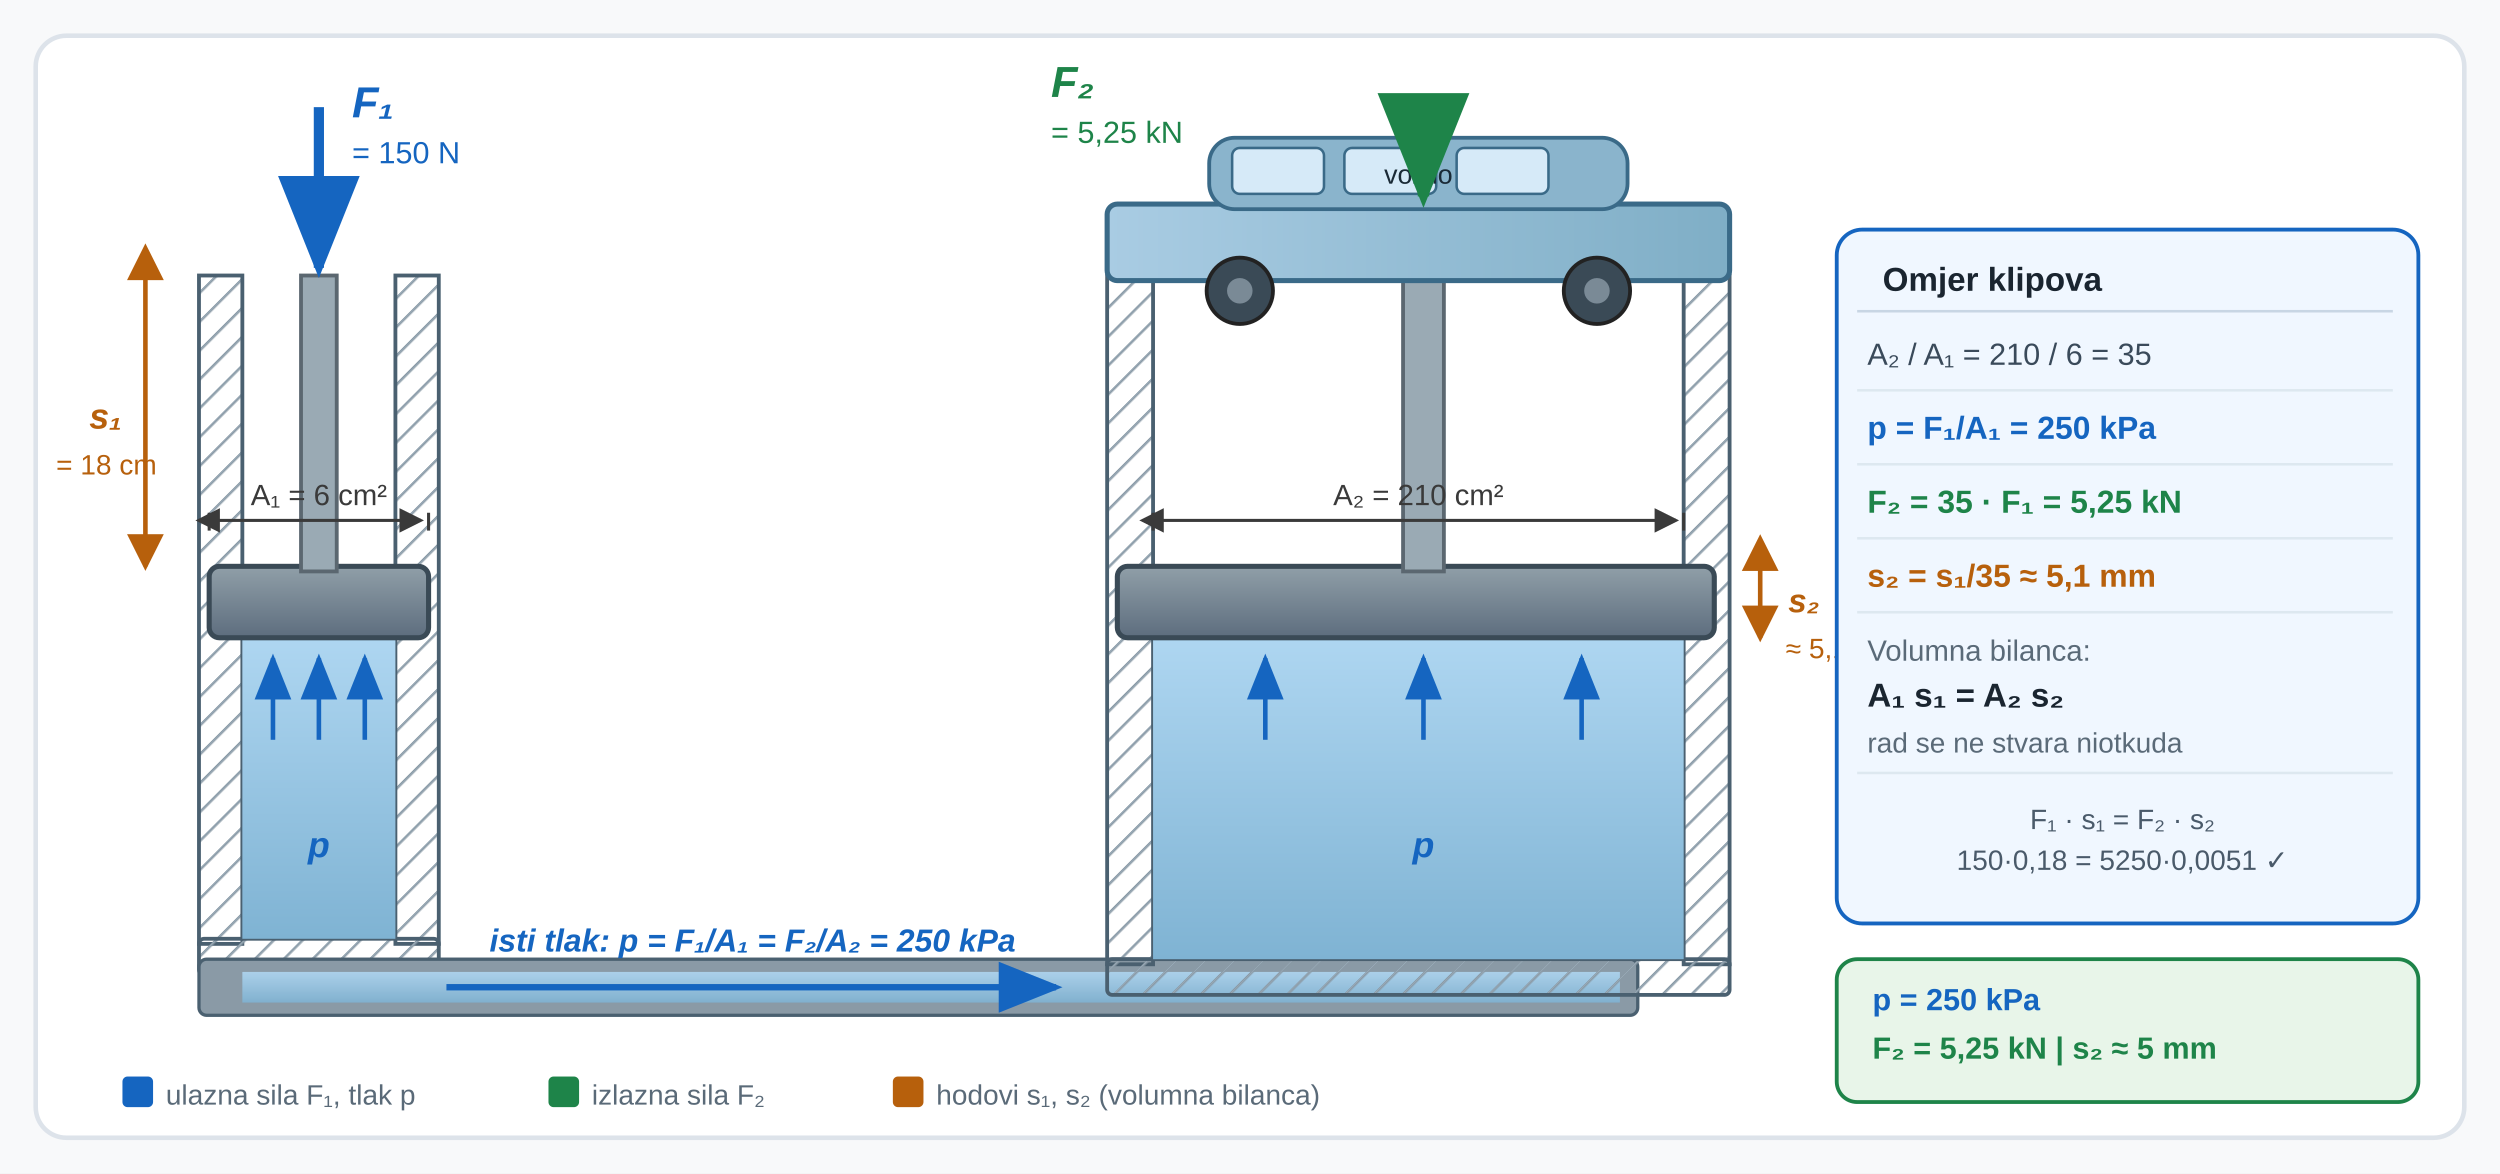
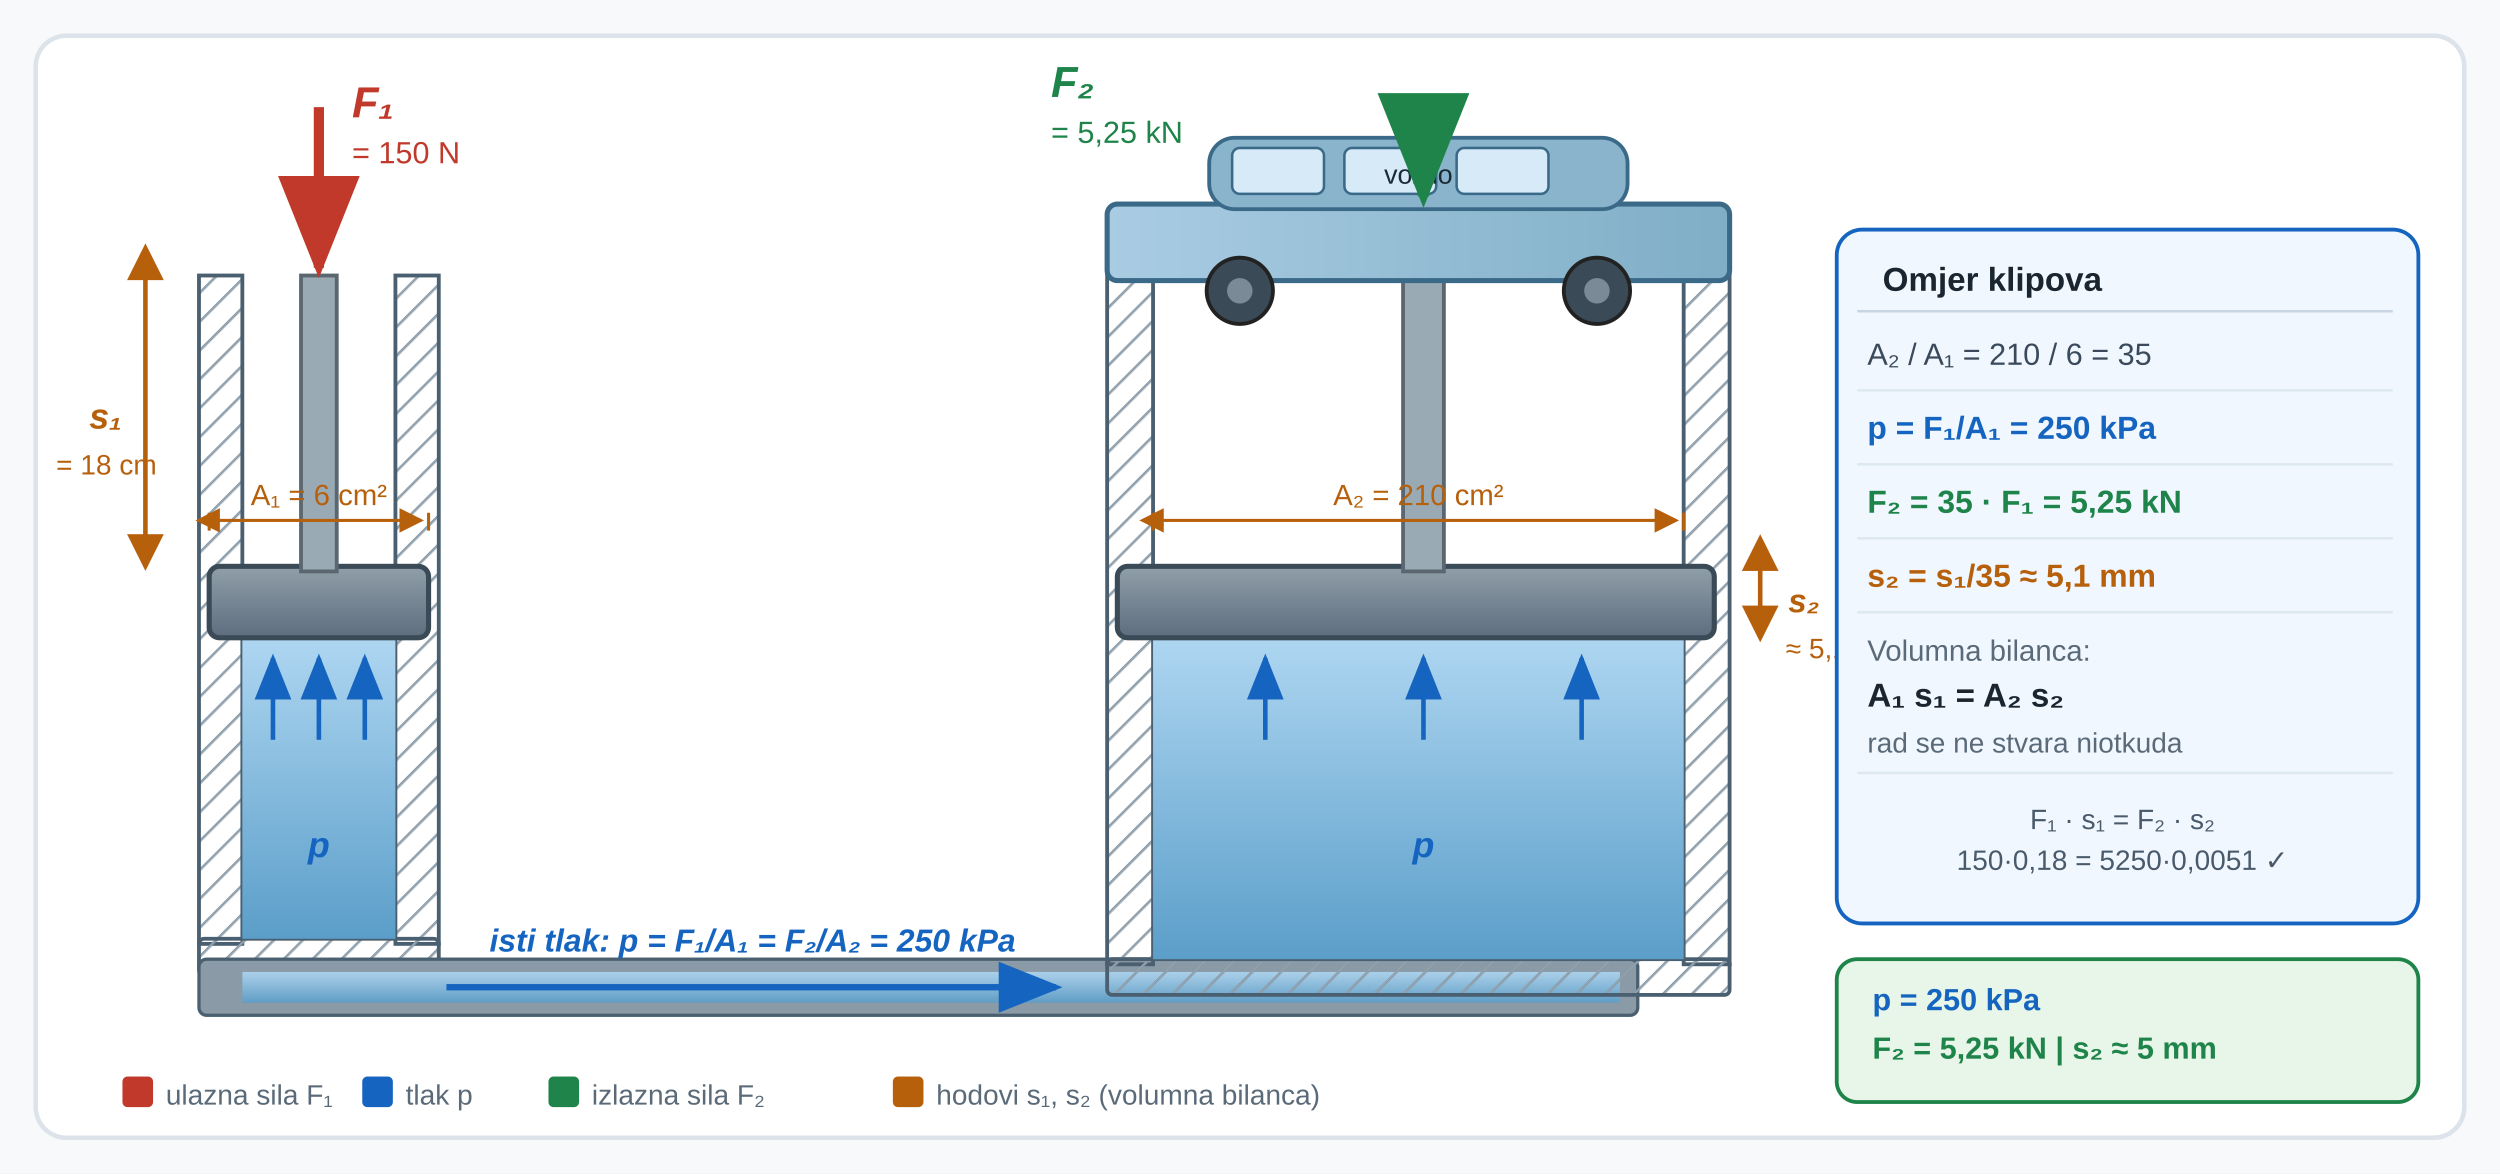
<svg xmlns="http://www.w3.org/2000/svg" viewBox="0 0 980 460" role="img" aria-labelledby="u01v2hd_v2t u01v2hd_v2d" preserveAspectRatio="xMidYMid meet" style="display:block;width:100%;max-width:980px;height:auto;">
  <defs>
    <marker id="u01v2hd_v2aR" markerWidth="10" markerHeight="8" refX="9" refY="4" orient="auto">
      <path d="M0,0 L0,8 L10,4 z" fill="#c0392b" />
    </marker>
    <marker id="u01v2hd_v2aG" markerWidth="10" markerHeight="8" refX="9" refY="4" orient="auto">
      <path d="M0,0 L0,8 L10,4 z" fill="#1e8449" />
    </marker>
    <marker id="u01v2hd_v2aBl" markerWidth="10" markerHeight="8" refX="9" refY="4" orient="auto">
      <path d="M0,0 L0,8 L10,4 z" fill="#1565c0" />
    </marker>
    <marker id="u01v2hd_v2aO" markerWidth="8" markerHeight="8" refX="7" refY="4" orient="auto">
      <path d="M0,0 L0,8 L8,4 z" fill="#b7600c" />
    </marker>
    <marker id="u01v2hd_v2aOR" markerWidth="8" markerHeight="8" refX="1" refY="4" orient="auto-start-reverse">
      <path d="M0,0 L0,8 L8,4 z" fill="#b7600c" />
    </marker>
    <marker id="u01v2hd_v2aDim" markerWidth="8" markerHeight="8" refX="7" refY="4" orient="auto">
-       <path d="M0,0 L0,8 L8,4 z" fill="#3a3a3a" />
+       <path d="M0,0 L0,8 L8,4 z" fill="#b7600c" />
    </marker>
    <marker id="u01v2hd_v2aDimR" markerWidth="8" markerHeight="8" refX="1" refY="4" orient="auto-start-reverse">
-       <path d="M0,0 L0,8 L8,4 z" fill="#3a3a3a" />
+       <path d="M0,0 L0,8 L8,4 z" fill="#b7600c" />
    </marker>
    <linearGradient id="u01v2hd_v2fl" x1="0" y1="0" x2="0" y2="1">
      <stop offset="0%" stop-color="#aed6f1" />
-       <stop offset="100%" stop-color="#7fb3d3" />
+       <stop offset="100%" stop-color="#5b9ec9" />
    </linearGradient>
    <linearGradient id="u01v2hd_v2ps" x1="0" y1="0" x2="0" y2="1">
      <stop offset="0%" stop-color="#909fa8" />
      <stop offset="100%" stop-color="#5d6d7e" />
    </linearGradient>
    <linearGradient id="u01v2hd_v2car" x1="0" y1="0" x2="1" y2="0">
      <stop offset="0%" stop-color="#a9cce3" />
      <stop offset="100%" stop-color="#7faec6" />
    </linearGradient>
    <pattern id="u01v2hd_v2hatch" width="8" height="8" patternUnits="userSpaceOnUse" patternTransform="rotate(45)">
      <line x1="0" y1="0" x2="0" y2="8" stroke="#8a9aa6" stroke-width="2" />
    </pattern>
  </defs>
  <rect width="980" height="460" fill="#f8f9fa" />
  <rect x="14" y="14" width="952" height="432" rx="12" fill="#ffffff" stroke="#dde3ea" stroke-width="1.8" />
  <rect x="78" y="108" width="17" height="262" fill="url(#u01v2hd_v2hatch)" stroke="#4a6070" stroke-width="1.5" />
  <rect x="155" y="108" width="17" height="262" fill="url(#u01v2hd_v2hatch)" stroke="#4a6070" stroke-width="1.5" />
  <rect x="78" y="368" width="94" height="14" rx="2" fill="url(#u01v2hd_v2hatch)" stroke="#4a6070" stroke-width="1.5" />
  <rect x="95" y="250" width="60" height="118" fill="url(#u01v2hd_v2fl)" />
  <rect x="82" y="222" width="86" height="28" rx="4" fill="url(#u01v2hd_v2ps)" stroke="#3a4a56" stroke-width="2" />
  <rect x="118" y="108" width="14" height="116" fill="#9aaab4" stroke="#5b6770" stroke-width="1.5" />
-   <line x1="125" y1="42" x2="125" y2="105" stroke="#1565c0" stroke-width="4" marker-end="url(#u01v2hd_v2aBl)" />
-   <text x="138" y="46" font-family="'Segoe UI',Arial,sans-serif" font-size="17" font-weight="700" font-style="italic" fill="#1565c0">F₁</text>
-   <text x="138" y="64" font-family="'Segoe UI',Arial,sans-serif" font-size="12" fill="#1565c0">= 150 N</text>
+   <line x1="125" y1="42" x2="125" y2="105" stroke="#c0392b" stroke-width="4" marker-end="url(#u01v2hd_v2aR)" />
+   <text x="138" y="46" font-family="'Segoe UI',Arial,sans-serif" font-size="17" font-weight="700" font-style="italic" fill="#c0392b">F₁</text>
+   <text x="138" y="64" font-family="'Segoe UI',Arial,sans-serif" font-size="12" fill="#c0392b">= 150 N</text>
  <line x1="107" y1="290" x2="107" y2="258" stroke="#1565c0" stroke-width="1.8" marker-end="url(#u01v2hd_v2aBl)" />
  <line x1="125" y1="290" x2="125" y2="258" stroke="#1565c0" stroke-width="1.8" marker-end="url(#u01v2hd_v2aBl)" />
  <line x1="143" y1="290" x2="143" y2="258" stroke="#1565c0" stroke-width="1.8" marker-end="url(#u01v2hd_v2aBl)" />
  <text x="125" y="336" font-family="'Segoe UI',Arial,sans-serif" font-size="14" font-weight="700" font-style="italic" text-anchor="middle" fill="#1565c0">p</text>
-   <line x1="82" y1="208" x2="82" y2="201" stroke="#3a3a3a" stroke-width="1.2" />
-   <line x1="168" y1="208" x2="168" y2="201" stroke="#3a3a3a" stroke-width="1.2" />
-   <line x1="85" y1="204" x2="165" y2="204" stroke="#3a3a3a" stroke-width="1.2" marker-start="url(#u01v2hd_v2aDimR)" marker-end="url(#u01v2hd_v2aDim)" />
-   <text x="125" y="198" font-family="'Segoe UI',Arial,sans-serif" font-size="11.5" text-anchor="middle" fill="#3a3a3a">A₁ = 6 cm²</text>
+   <line x1="82" y1="208" x2="82" y2="201" stroke="#b7600c" stroke-width="1.2" />
+   <line x1="168" y1="208" x2="168" y2="201" stroke="#b7600c" stroke-width="1.2" />
+   <line x1="85" y1="204" x2="165" y2="204" stroke="#b7600c" stroke-width="1.2" marker-start="url(#u01v2hd_v2aDimR)" marker-end="url(#u01v2hd_v2aDim)" />
+   <text x="125" y="198" font-family="'Segoe UI',Arial,sans-serif" font-size="11.5" text-anchor="middle" fill="#b7600c">A₁ = 6 cm²</text>
  <line x1="57" y1="108" x2="57" y2="222" stroke="#b7600c" stroke-width="1.8" marker-start="url(#u01v2hd_v2aOR)" marker-end="url(#u01v2hd_v2aO)" />
  <text x="35" y="168" font-family="'Segoe UI',Arial,sans-serif" font-size="14" font-weight="700" font-style="italic" fill="#b7600c">s₁</text>
  <text x="22" y="186" font-family="'Segoe UI',Arial,sans-serif" font-size="11" fill="#b7600c">= 18 cm</text>
  <rect x="78" y="376" width="564" height="22" rx="3" fill="#8a9aa6" stroke="#4a6070" stroke-width="1.3" />
  <rect x="95" y="381" width="540" height="12" fill="url(#u01v2hd_v2fl)" opacity="0.9" />
  <line x1="175" y1="387" x2="414" y2="387" stroke="#1565c0" stroke-width="2.5" marker-end="url(#u01v2hd_v2aBl)" />
  <text x="295" y="373" font-family="'Segoe UI',Arial,sans-serif" font-size="12.5" font-weight="700" font-style="italic" text-anchor="middle" fill="#1565c0">isti tlak: p = F₁/A₁ = F₂/A₂ = 250 kPa</text>
  <rect x="434" y="108" width="18" height="270" fill="url(#u01v2hd_v2hatch)" stroke="#4a6070" stroke-width="1.5" />
  <rect x="660" y="108" width="18" height="270" fill="url(#u01v2hd_v2hatch)" stroke="#4a6070" stroke-width="1.5" />
  <rect x="434" y="376" width="244" height="14" rx="2" fill="url(#u01v2hd_v2hatch)" stroke="#4a6070" stroke-width="1.5" />
  <rect x="452" y="250" width="208" height="126" fill="url(#u01v2hd_v2fl)" />
  <rect x="438" y="222" width="234" height="28" rx="4" fill="url(#u01v2hd_v2ps)" stroke="#3a4a56" stroke-width="2" />
  <rect x="550" y="108" width="16" height="116" fill="#9aaab4" stroke="#5b6770" stroke-width="1.5" />
  <line x1="496" y1="290" x2="496" y2="258" stroke="#1565c0" stroke-width="1.8" marker-end="url(#u01v2hd_v2aBl)" />
  <line x1="558" y1="290" x2="558" y2="258" stroke="#1565c0" stroke-width="1.8" marker-end="url(#u01v2hd_v2aBl)" />
  <line x1="620" y1="290" x2="620" y2="258" stroke="#1565c0" stroke-width="1.8" marker-end="url(#u01v2hd_v2aBl)" />
  <text x="558" y="336" font-family="'Segoe UI',Arial,sans-serif" font-size="14" font-weight="700" font-style="italic" text-anchor="middle" fill="#1565c0">p</text>
  <rect x="434" y="80" width="244" height="30" rx="4" fill="url(#u01v2hd_v2car)" stroke="#3a6a88" stroke-width="2" />
  <rect x="474" y="54" width="164" height="28" rx="10" fill="#8ab4cc" stroke="#3a6a88" stroke-width="1.5" />
  <rect x="483" y="58" width="36" height="18" rx="3" fill="#d6eaf8" stroke="#3a6a88" stroke-width="1" />
  <rect x="527" y="58" width="36" height="18" rx="3" fill="#d6eaf8" stroke="#3a6a88" stroke-width="1" />
  <rect x="571" y="58" width="36" height="18" rx="3" fill="#d6eaf8" stroke="#3a6a88" stroke-width="1" />
  <circle cx="486" cy="114" r="13" fill="#3a4a56" stroke="#222" stroke-width="1.5" />
  <circle cx="626" cy="114" r="13" fill="#3a4a56" stroke="#222" stroke-width="1.5" />
  <circle cx="486" cy="114" r="5" fill="#7a8a96" />
  <circle cx="626" cy="114" r="5" fill="#7a8a96" />
  <text x="556" y="72" font-family="'Segoe UI',Arial,sans-serif" font-size="10.5" text-anchor="middle" fill="#1a2a36">vozilo</text>
  <line x1="558" y1="42" x2="558" y2="77" stroke="#1e8449" stroke-width="4.5" marker-end="url(#u01v2hd_v2aG)" />
  <text x="412" y="38" font-family="'Segoe UI',Arial,sans-serif" font-size="17" font-weight="700" font-style="italic" fill="#1e8449">F₂</text>
  <text x="412" y="56" font-family="'Segoe UI',Arial,sans-serif" font-size="12" fill="#1e8449">= 5,25 kN</text>
-   <line x1="452" y1="208" x2="452" y2="201" stroke="#3a3a3a" stroke-width="1.2" />
-   <line x1="660" y1="208" x2="660" y2="201" stroke="#3a3a3a" stroke-width="1.2" />
-   <line x1="455" y1="204" x2="657" y2="204" stroke="#3a3a3a" stroke-width="1.2" marker-start="url(#u01v2hd_v2aDimR)" marker-end="url(#u01v2hd_v2aDim)" />
-   <text x="556" y="198" font-family="'Segoe UI',Arial,sans-serif" font-size="11.5" text-anchor="middle" fill="#3a3a3a">A₂ = 210 cm²</text>
+   <line x1="452" y1="208" x2="452" y2="201" stroke="#b7600c" stroke-width="1.2" />
+   <line x1="660" y1="208" x2="660" y2="201" stroke="#b7600c" stroke-width="1.2" />
+   <line x1="455" y1="204" x2="657" y2="204" stroke="#b7600c" stroke-width="1.2" marker-start="url(#u01v2hd_v2aDimR)" marker-end="url(#u01v2hd_v2aDim)" />
+   <text x="556" y="198" font-family="'Segoe UI',Arial,sans-serif" font-size="11.5" text-anchor="middle" fill="#b7600c">A₂ = 210 cm²</text>
  <line x1="690" y1="222" x2="690" y2="250" stroke="#b7600c" stroke-width="1.8" marker-start="url(#u01v2hd_v2aOR)" marker-end="url(#u01v2hd_v2aO)" />
  <text x="701" y="240" font-family="'Segoe UI',Arial,sans-serif" font-size="13" font-weight="700" font-style="italic" fill="#b7600c">s₂</text>
  <text x="700" y="258" font-family="'Segoe UI',Arial,sans-serif" font-size="11" fill="#b7600c">≈ 5,1 mm</text>
  <rect x="720" y="90" width="228" height="272" rx="10" fill="#f0f7ff" stroke="#1565c0" stroke-width="1.5" />
  <text x="738" y="114" font-family="'Segoe UI',Arial,sans-serif" font-size="13" font-weight="700" fill="#1a2530">Omjer klipova</text>
  <line x1="728" y1="122" x2="938" y2="122" stroke="#c8d6e4" stroke-width="1" />
  <text x="732" y="143" font-family="'Segoe UI',Arial,sans-serif" font-size="12" fill="#3a4a5a">A₂ / A₁ = 210 / 6 = 35</text>
  <line x1="728" y1="153" x2="938" y2="153" stroke="#dde8f0" stroke-width="1" />
  <text x="732" y="172" font-family="'Segoe UI',Arial,sans-serif" font-size="12.5" font-weight="700" fill="#1565c0">p = F₁/A₁ = 250 kPa</text>
  <line x1="728" y1="182" x2="938" y2="182" stroke="#dde8f0" stroke-width="1" />
  <text x="732" y="201" font-family="'Segoe UI',Arial,sans-serif" font-size="12.5" font-weight="700" fill="#1e8449">F₂ = 35 · F₁ = 5,25 kN</text>
  <line x1="728" y1="211" x2="938" y2="211" stroke="#dde8f0" stroke-width="1" />
  <text x="732" y="230" font-family="'Segoe UI',Arial,sans-serif" font-size="12.5" font-weight="700" fill="#b7600c">s₂ = s₁/35 ≈ 5,1 mm</text>
  <line x1="728" y1="240" x2="938" y2="240" stroke="#dde8f0" stroke-width="1" />
  <text x="732" y="259" font-family="'Segoe UI',Arial,sans-serif" font-size="11.5" fill="#5a6a78">Volumna bilanca:</text>
  <text x="732" y="277" font-family="'Segoe UI',Arial,sans-serif" font-size="13" font-weight="700" fill="#1a2530">A₁ s₁ = A₂ s₂</text>
  <text x="732" y="295" font-family="'Segoe UI',Arial,sans-serif" font-size="11" fill="#5a6a78">rad se ne stvara niotkuda</text>
  <line x1="728" y1="303" x2="938" y2="303" stroke="#dde8f0" stroke-width="1" />
  <text x="832" y="325" font-family="'Segoe UI',Arial,sans-serif" font-size="11" text-anchor="middle" fill="#4a5a6a">F₁ · s₁ = F₂ · s₂</text>
  <text x="832" y="341" font-family="'Segoe UI',Arial,sans-serif" font-size="11" text-anchor="middle" fill="#4a5a6a">150·0,18 = 5250·0,0051 ✓</text>
  <rect x="720" y="376" width="228" height="56" rx="8" fill="#e8f5e9" stroke="#1e8449" stroke-width="1.5" />
  <text x="734" y="396" font-family="'Segoe UI',Arial,sans-serif" font-size="12" font-weight="700" fill="#1565c0">p = 250 kPa</text>
  <text x="734" y="415" font-family="'Segoe UI',Arial,sans-serif" font-size="12" font-weight="700" fill="#1e8449">F₂ = 5,25 kN  |  s₂ ≈ 5 mm</text>
-   <rect x="48" y="422" width="12" height="12" fill="#1565c0" rx="2" />
-   <text x="65" y="433" font-family="'Segoe UI',Arial,sans-serif" font-size="11" fill="#5a6a78">ulazna sila F₁, tlak p</text>
+   <rect x="48" y="422" width="12" height="12" fill="#c0392b" rx="2" />
+   <text x="65" y="433" font-family="'Segoe UI',Arial,sans-serif" font-size="11" fill="#5a6a78">ulazna sila F₁</text>
+   <rect x="142" y="422" width="12" height="12" fill="#1565c0" rx="2" />
+   <text x="159" y="433" font-family="'Segoe UI',Arial,sans-serif" font-size="11" fill="#5a6a78">tlak p</text>
  <rect x="215" y="422" width="12" height="12" fill="#1e8449" rx="2" />
  <text x="232" y="433" font-family="'Segoe UI',Arial,sans-serif" font-size="11" fill="#5a6a78">izlazna sila F₂</text>
  <rect x="350" y="422" width="12" height="12" fill="#b7600c" rx="2" />
  <text x="367" y="433" font-family="'Segoe UI',Arial,sans-serif" font-size="11" fill="#5a6a78">hodovi s₁, s₂ (volumna bilanca)</text>
</svg>
